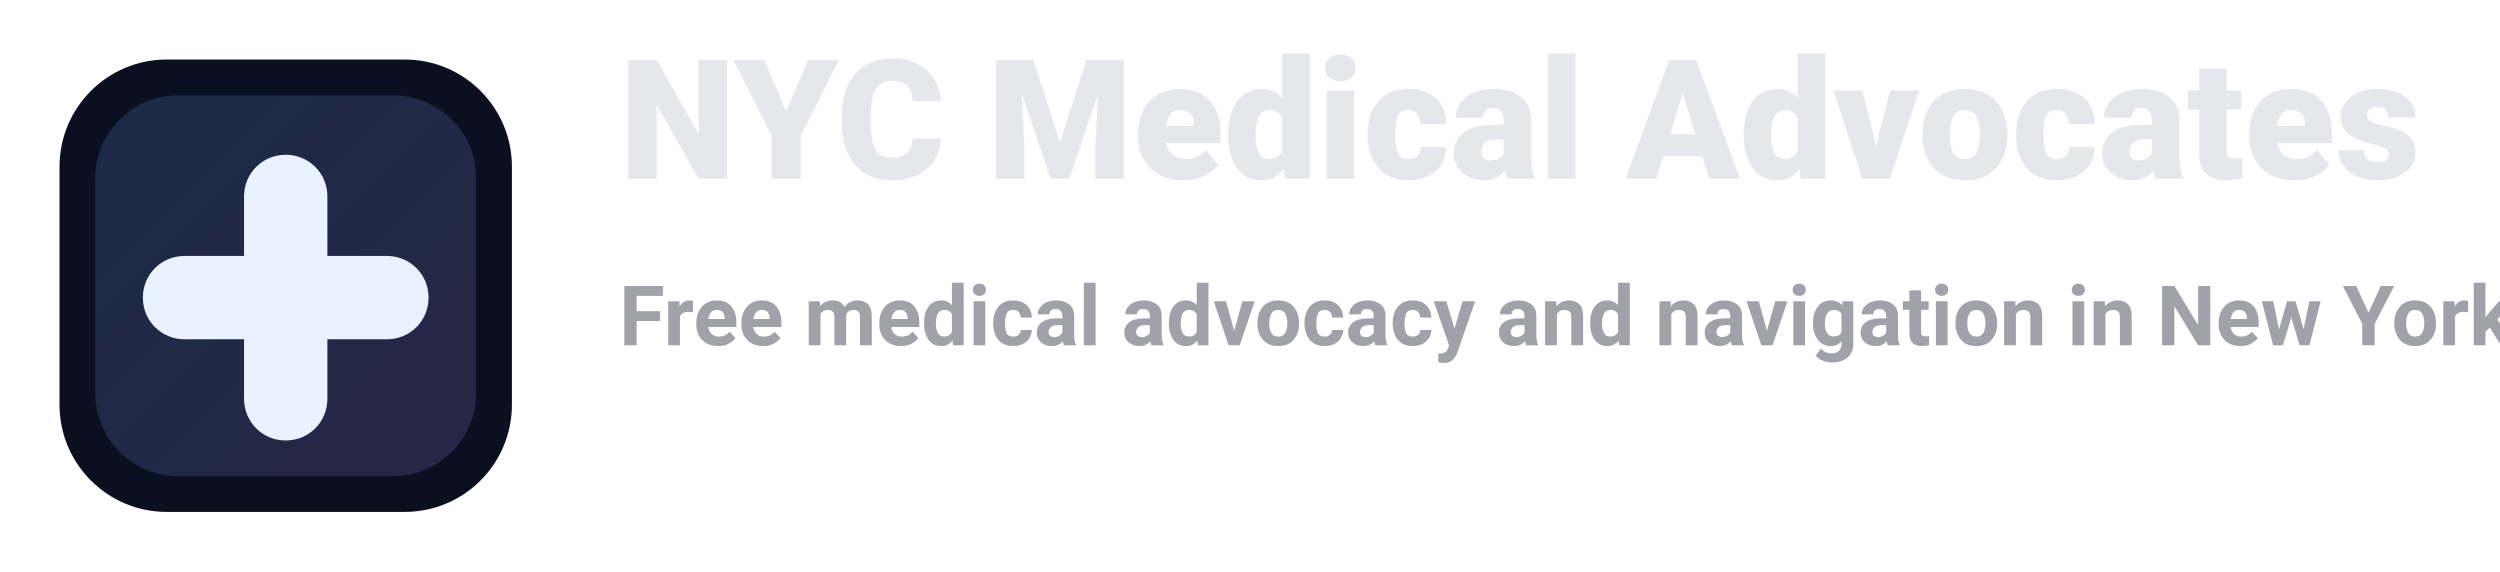
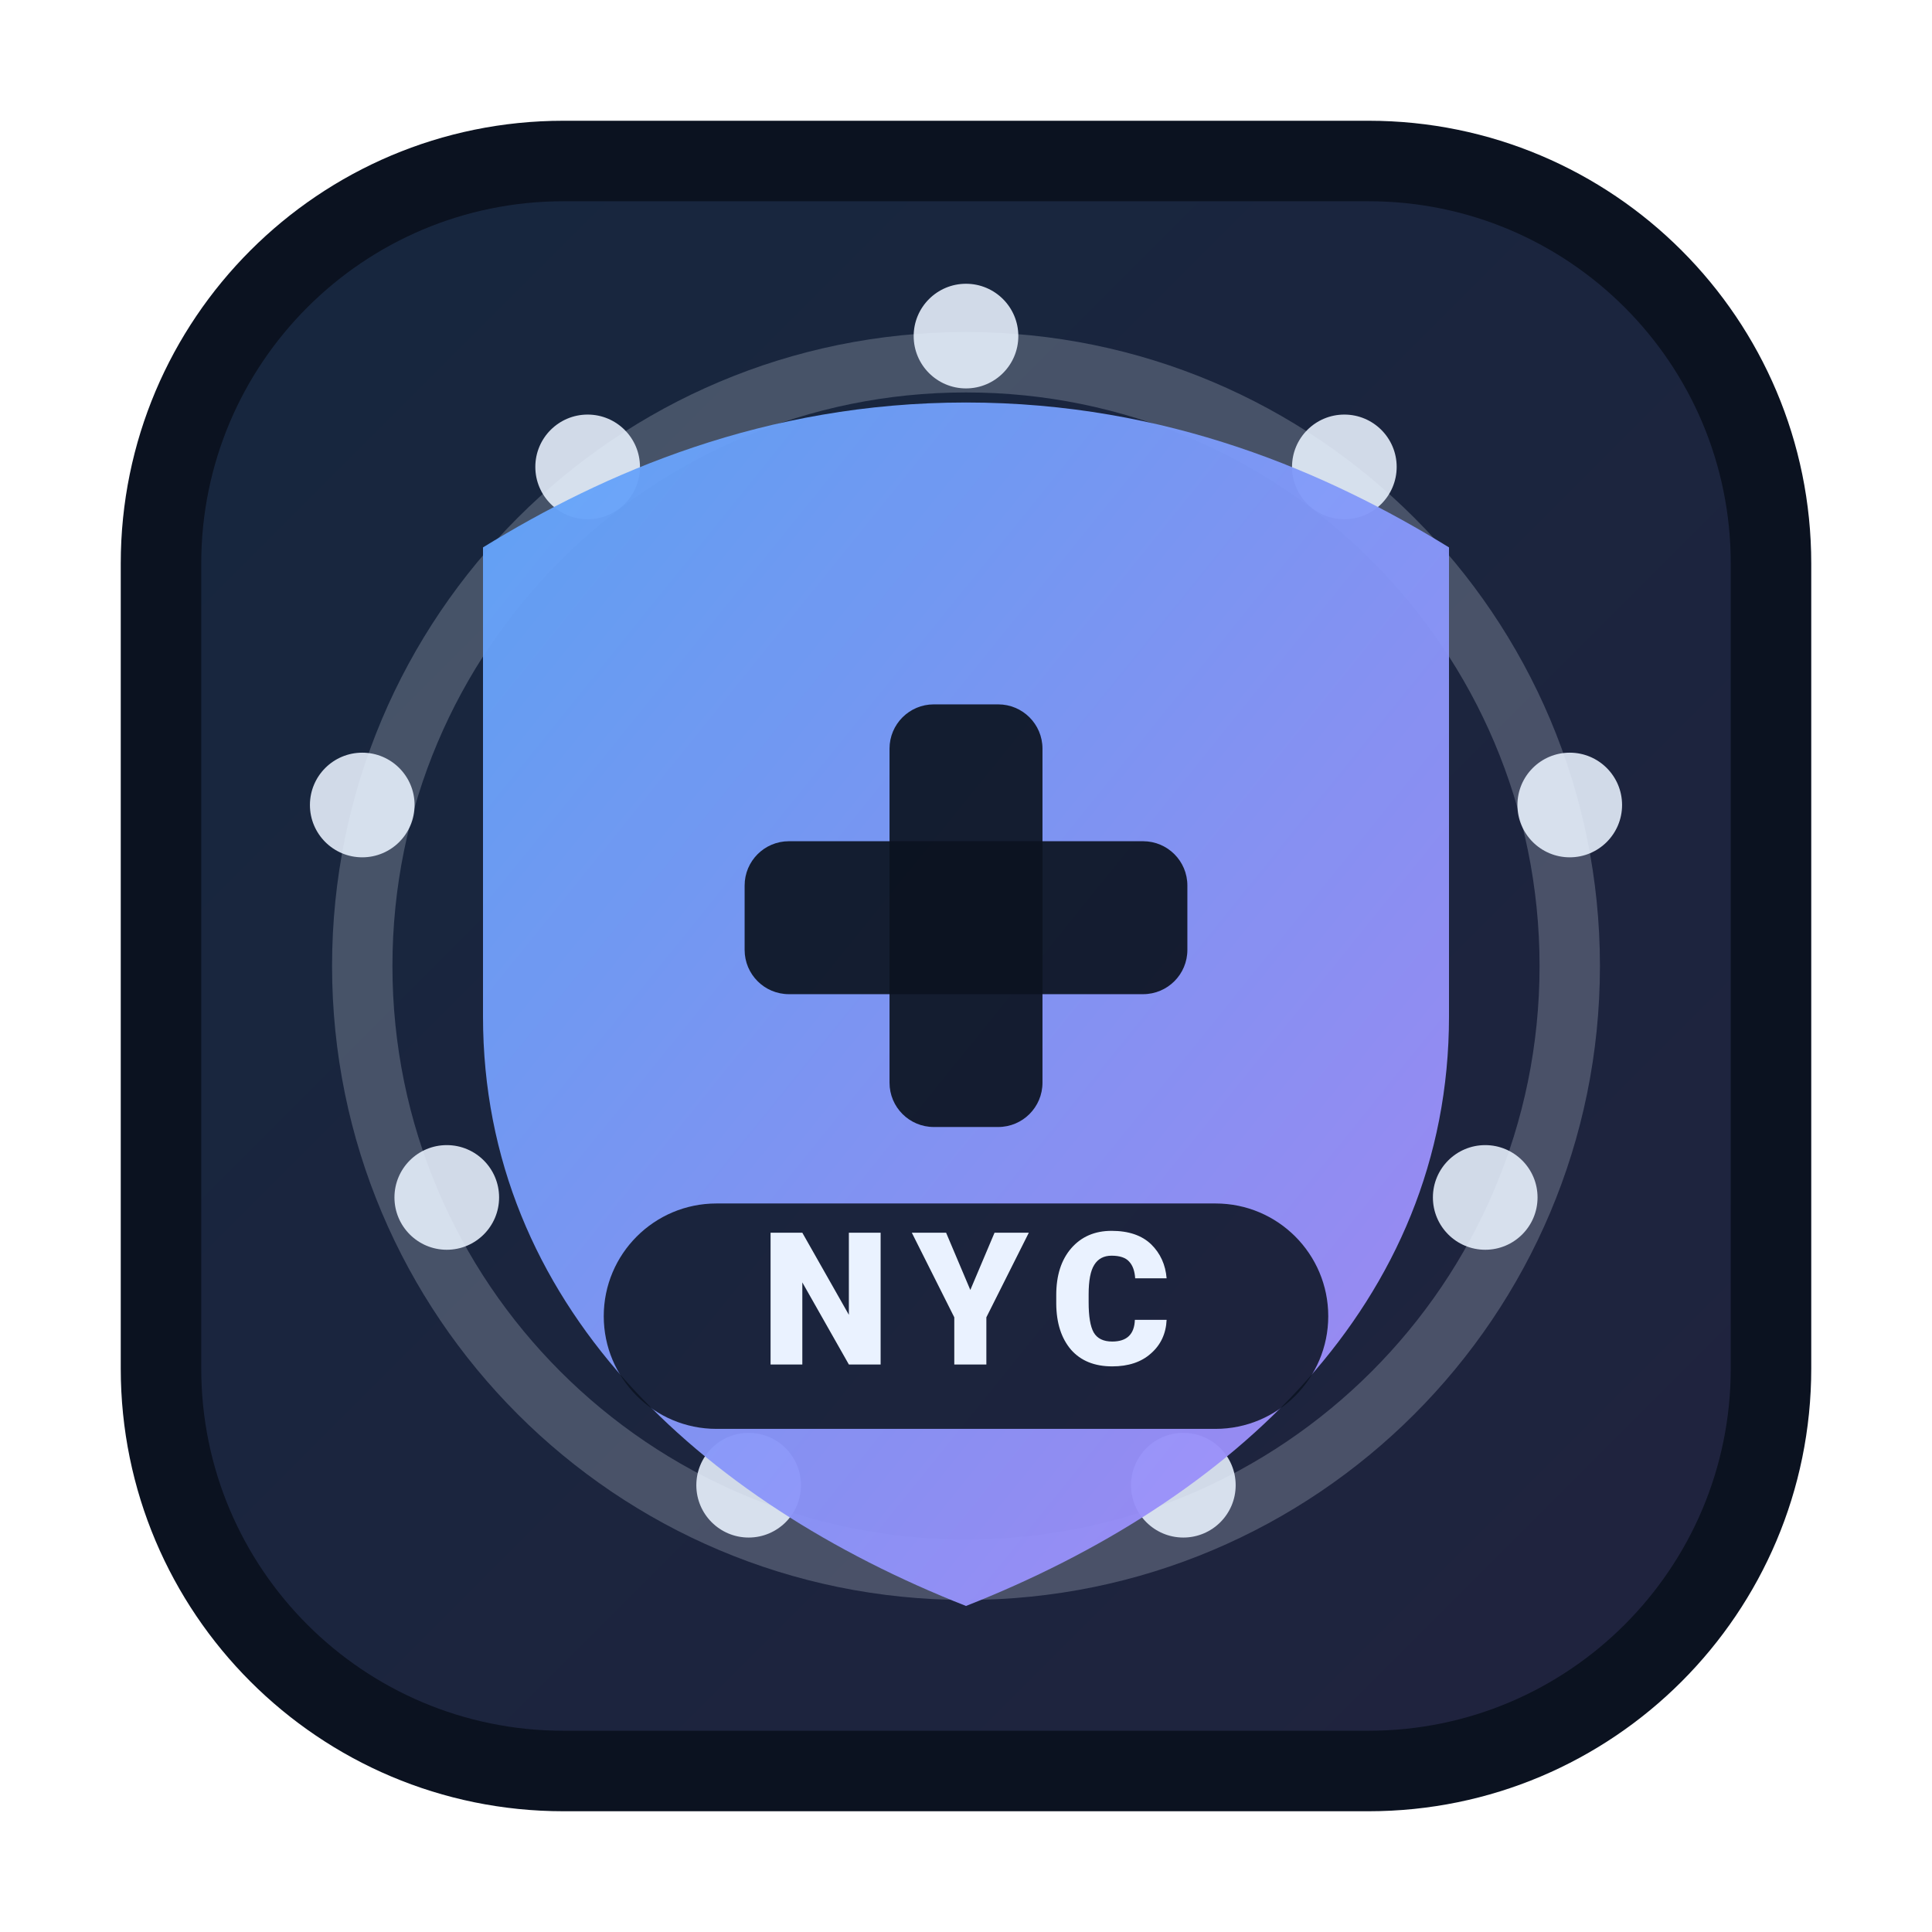
- <svg xmlns="http://www.w3.org/2000/svg" width="420" height="96" viewBox="0 0 420 96" role="img" aria-label="NYC Medical Advocates">
+ <svg xmlns="http://www.w3.org/2000/svg" width="96" height="96" viewBox="0 0 96 96" role="img" aria-label="NYC Medical Advocates logo">
  <defs>
-     <linearGradient id="lg" x1="0" y1="0" x2="1" y2="1">
+     <linearGradient id="grad" x1="0" y1="0" x2="1" y2="1">
      <stop offset="0" stop-color="#60a5fa" />
      <stop offset="1" stop-color="#a78bfa" />
    </linearGradient>
  </defs>
-   <g transform="translate(10,10)">
-     <rect x="0" y="0" width="76" height="76" rx="18" fill="#0b1020" />
-     <rect x="6" y="6" width="64" height="64" rx="14" fill="url(#lg)" opacity="0.18" />
-     <path d="M38 16c3.9 0 7 3.1 7 7v10h10c3.9 0 7 3.1 7 7s-3.1 7-7 7H45v10c0 3.9-3.1 7-7 7s-7-3.1-7-7V47H21c-3.9 0-7-3.1-7-7s3.1-7 7-7h10V23c0-3.9 3.1-7 7-7z" fill="#eaf2ff" />
+   <rect x="6" y="6" width="84" height="84" rx="22" fill="#0b1220" />
+   <rect x="10" y="10" width="76" height="76" rx="18" fill="url(#grad)" opacity="0.14" />
+   <circle cx="48" cy="48" r="30" fill="none" stroke="rgba(234,242,255,0.22)" stroke-width="3" />
+   <g fill="#eaf2ff" opacity="0.88">
+     <circle cx="48" cy="16.7" r="2.6" />
+     <circle cx="66.8" cy="23.2" r="2.6" />
+     <circle cx="78.0" cy="40.0" r="2.6" />
+     <circle cx="73.8" cy="59.5" r="2.6" />
+     <circle cx="58.8" cy="73.8" r="2.6" />
+     <circle cx="37.2" cy="73.8" r="2.6" />
+     <circle cx="22.2" cy="59.5" r="2.6" />
+     <circle cx="18.0" cy="40.0" r="2.6" />
+     <circle cx="29.2" cy="23.2" r="2.6" />
  </g>
-   <g transform="translate(104,30)" fill="#e5e7eb">
-     <text x="0" y="0" font-family="ui-sans-serif, system-ui, -apple-system, Segoe UI, Roboto, Arial" font-size="28" font-weight="900">NYC Medical Advocates</text>
-     <text x="0" y="28" font-family="ui-sans-serif, system-ui, -apple-system, Segoe UI, Roboto, Arial" font-size="14" font-weight="700" fill="#a1a1aa">
-       Free medical advocacy and navigation in New York City
-     </text>
-   </g>
+   <path d="     M48 20     C58 20 66 23.5 72 27.2     V50.5     C72 64.8 61.2 74.6 48 79.8     C34.8 74.6 24 64.8 24 50.5     V27.2     C30 23.5 38 20 48 20     Z" fill="url(#grad)" opacity="0.96" />
+   <rect x="44.2" y="35" width="7.6" height="21" rx="2.2" fill="#0b1220" opacity="0.92" />
+   <rect x="37" y="41.8" width="22" height="7.6" rx="2.2" fill="#0b1220" opacity="0.92" />
+   <rect x="30" y="59.8" width="36" height="11.2" rx="5.6" fill="#0b1220" opacity="0.86" />
+   <text x="48" y="67.8" text-anchor="middle" font-family="ui-sans-serif, system-ui, -apple-system, Segoe UI, Roboto, Arial" font-size="9.2" font-weight="850" fill="#eaf2ff" letter-spacing="1.2">
+     NYC
+   </text>
</svg>
